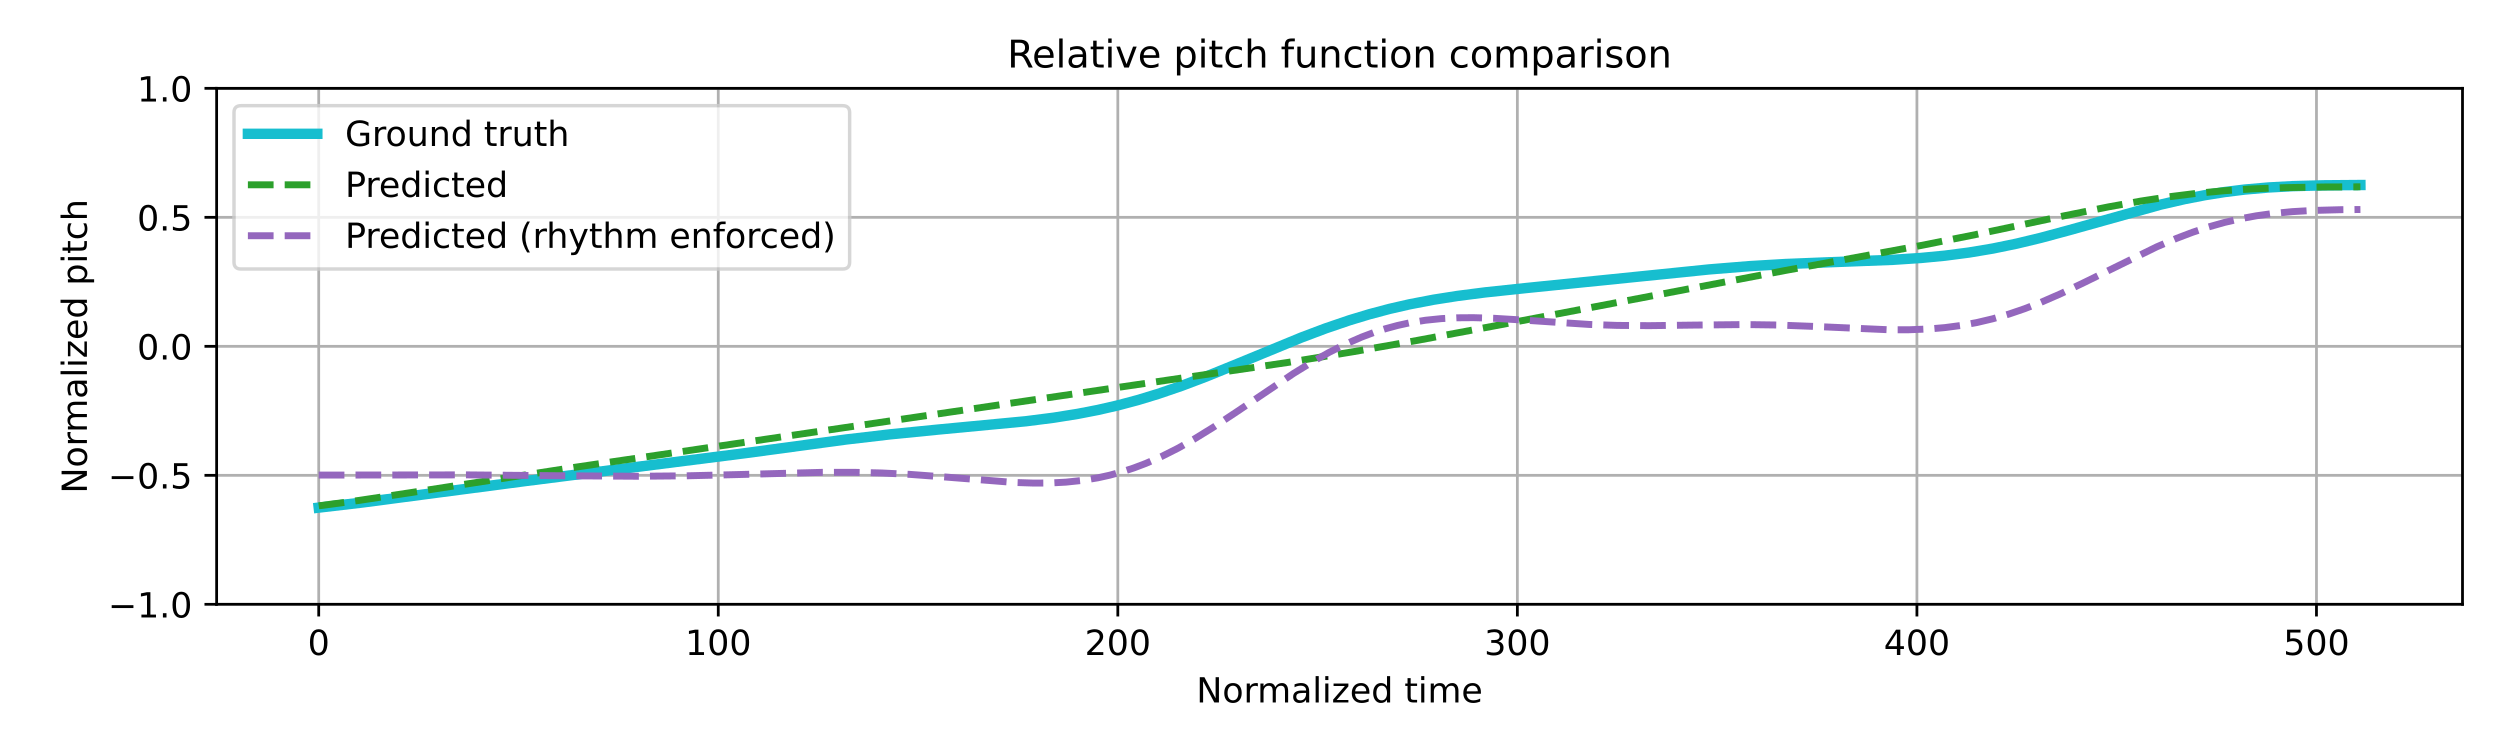
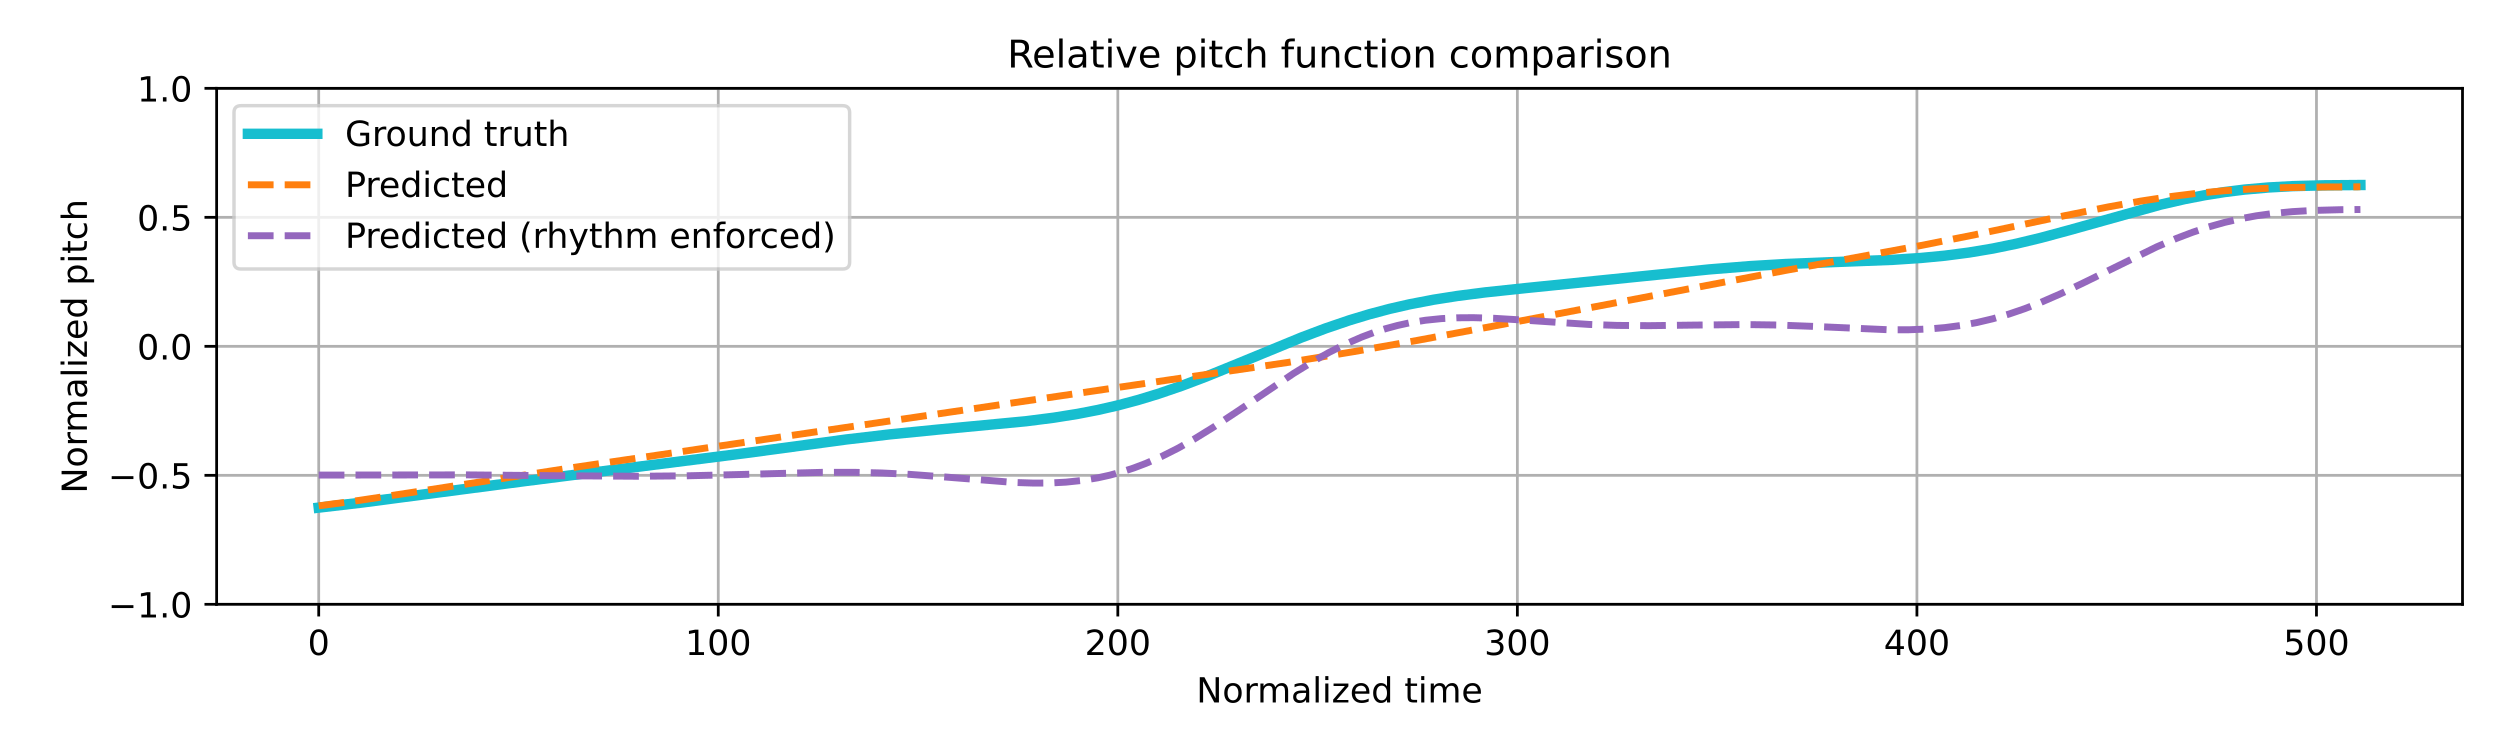
<svg xmlns="http://www.w3.org/2000/svg" xmlns:xlink="http://www.w3.org/1999/xlink" width="720pt" height="216pt" viewBox="0 0 720 216" version="1.1">
  <defs>
    <style type="text/css">*{stroke-linejoin: round; stroke-linecap: butt}</style>
  </defs>
  <g id="figure_1">
    <g id="patch_1">
      <path d="M 0 216  L 720 216  L 720 0  L 0 0  z " style="fill: #ffffff" />
    </g>
    <g id="axes_1">
      <g id="patch_2">
        <path d="M 62.39 174.04  L 709.2 174.04  L 709.2 25.44  L 62.39 25.44  z " style="fill: #ffffff" />
      </g>
      <g id="matplotlib.axis_1">
        <g id="xtick_1">
          <g id="line2d_1">
-             <path d="M 91.79 174.04  L 91.79 25.44  " clip-path="url(#pbd43a29dab)" style="fill: none; stroke: #b0b0b0; stroke-width: 0.8; stroke-linecap: square" />
+             <path d="M 91.79 174.04  L 91.79 25.44  " clip-path="url(#p0cbae5de7b)" style="fill: none; stroke: #b0b0b0; stroke-width: 0.8; stroke-linecap: square" />
          </g>
          <g id="line2d_2">
            <defs>
-               <path id="m9967ab2bcd" d="M 0 0  L 0 3.5  " style="stroke: #000000; stroke-width: 0.8" />
-             </defs>
-             <g>
-               <use xlink:href="#m9967ab2bcd" x="91.79" y="174.04" style="stroke: #000000; stroke-width: 0.8" />
+               <path id="ma54936960e" d="M 0 0  L 0 3.5  " style="stroke: #000000; stroke-width: 0.8" />
+             </defs>
+             <g>
+               <use xlink:href="#ma54936960e" x="91.79" y="174.04" style="stroke: #000000; stroke-width: 0.8" />
            </g>
          </g>
          <g id="text_1">
            <g transform="translate(88.60921 188.6384) scale(0.1 -0.1)">
              <defs>
                <path id="DejaVuSans-30" d="M 2034 4250  Q 1547 4250 1301 3770  Q 1056 3291 1056 2328  Q 1056 1369 1301 889  Q 1547 409 2034 409  Q 2525 409 2770 889  Q 3016 1369 3016 2328  Q 3016 3291 2770 3770  Q 2525 4250 2034 4250  z M 2034 4750  Q 2819 4750 3233 4129  Q 3647 3509 3647 2328  Q 3647 1150 3233 529  Q 2819 -91 2034 -91  Q 1250 -91 836 529  Q 422 1150 422 2328  Q 422 3509 836 4129  Q 1250 4750 2034 4750  z " transform="scale(0.015625)" />
              </defs>
              <use xlink:href="#DejaVuSans-30" />
            </g>
          </g>
        </g>
        <g id="xtick_2">
          <g id="line2d_3">
-             <path d="M 206.861 174.04  L 206.861 25.44  " clip-path="url(#pbd43a29dab)" style="fill: none; stroke: #b0b0b0; stroke-width: 0.8; stroke-linecap: square" />
+             <path d="M 206.861 174.04  L 206.861 25.44  " clip-path="url(#p0cbae5de7b)" style="fill: none; stroke: #b0b0b0; stroke-width: 0.8; stroke-linecap: square" />
          </g>
          <g id="line2d_4">
            <g>
-               <use xlink:href="#m9967ab2bcd" x="206.861" y="174.04" style="stroke: #000000; stroke-width: 0.8" />
+               <use xlink:href="#ma54936960e" x="206.861" y="174.04" style="stroke: #000000; stroke-width: 0.8" />
            </g>
          </g>
          <g id="text_2">
            <g transform="translate(197.317 188.6384) scale(0.1 -0.1)">
              <defs>
                <path id="DejaVuSans-31" d="M 794 531  L 1825 531  L 1825 4091  L 703 3866  L 703 4441  L 1819 4666  L 2450 4666  L 2450 531  L 3481 531  L 3481 0  L 794 0  L 794 531  z " transform="scale(0.015625)" />
              </defs>
              <use xlink:href="#DejaVuSans-31" />
              <use xlink:href="#DejaVuSans-30" transform="translate(63.62305 0)" />
              <use xlink:href="#DejaVuSans-30" transform="translate(127.2461 0)" />
            </g>
          </g>
        </g>
        <g id="xtick_3">
          <g id="line2d_5">
-             <path d="M 321.931 174.04  L 321.931 25.44  " clip-path="url(#pbd43a29dab)" style="fill: none; stroke: #b0b0b0; stroke-width: 0.8; stroke-linecap: square" />
+             <path d="M 321.931 174.04  L 321.931 25.44  " clip-path="url(#p0cbae5de7b)" style="fill: none; stroke: #b0b0b0; stroke-width: 0.8; stroke-linecap: square" />
          </g>
          <g id="line2d_6">
            <g>
-               <use xlink:href="#m9967ab2bcd" x="321.931" y="174.04" style="stroke: #000000; stroke-width: 0.8" />
+               <use xlink:href="#ma54936960e" x="321.931" y="174.04" style="stroke: #000000; stroke-width: 0.8" />
            </g>
          </g>
          <g id="text_3">
            <g transform="translate(312.3872 188.6384) scale(0.1 -0.1)">
              <defs>
                <path id="DejaVuSans-32" d="M 1228 531  L 3431 531  L 3431 0  L 469 0  L 469 531  Q 828 903 1448 1529  Q 2069 2156 2228 2338  Q 2531 2678 2651 2914  Q 2772 3150 2772 3378  Q 2772 3750 2511 3984  Q 2250 4219 1831 4219  Q 1534 4219 1204 4116  Q 875 4013 500 3803  L 500 4441  Q 881 4594 1212 4672  Q 1544 4750 1819 4750  Q 2544 4750 2975 4387  Q 3406 4025 3406 3419  Q 3406 3131 3298 2873  Q 3191 2616 2906 2266  Q 2828 2175 2409 1742  Q 1991 1309 1228 531  z " transform="scale(0.015625)" />
              </defs>
              <use xlink:href="#DejaVuSans-32" />
              <use xlink:href="#DejaVuSans-30" transform="translate(63.62305 0)" />
              <use xlink:href="#DejaVuSans-30" transform="translate(127.2461 0)" />
            </g>
          </g>
        </g>
        <g id="xtick_4">
          <g id="line2d_7">
-             <path d="M 437.001 174.04  L 437.001 25.44  " clip-path="url(#pbd43a29dab)" style="fill: none; stroke: #b0b0b0; stroke-width: 0.8; stroke-linecap: square" />
+             <path d="M 437.001 174.04  L 437.001 25.44  " clip-path="url(#p0cbae5de7b)" style="fill: none; stroke: #b0b0b0; stroke-width: 0.8; stroke-linecap: square" />
          </g>
          <g id="line2d_8">
            <g>
-               <use xlink:href="#m9967ab2bcd" x="437.001" y="174.04" style="stroke: #000000; stroke-width: 0.8" />
+               <use xlink:href="#ma54936960e" x="437.001" y="174.04" style="stroke: #000000; stroke-width: 0.8" />
            </g>
          </g>
          <g id="text_4">
            <g transform="translate(427.4575 188.6384) scale(0.1 -0.1)">
              <defs>
                <path id="DejaVuSans-33" d="M 2597 2516  Q 3050 2419 3304 2112  Q 3559 1806 3559 1356  Q 3559 666 3084 287  Q 2609 -91 1734 -91  Q 1441 -91 1130 -33  Q 819 25 488 141  L 488 750  Q 750 597 1062 519  Q 1375 441 1716 441  Q 2309 441 2620 675  Q 2931 909 2931 1356  Q 2931 1769 2642 2001  Q 2353 2234 1838 2234  L 1294 2234  L 1294 2753  L 1863 2753  Q 2328 2753 2575 2939  Q 2822 3125 2822 3475  Q 2822 3834 2567 4026  Q 2313 4219 1838 4219  Q 1578 4219 1281 4162  Q 984 4106 628 3988  L 628 4550  Q 988 4650 1302 4700  Q 1616 4750 1894 4750  Q 2613 4750 3031 4423  Q 3450 4097 3450 3541  Q 3450 3153 3228 2886  Q 3006 2619 2597 2516  z " transform="scale(0.015625)" />
              </defs>
              <use xlink:href="#DejaVuSans-33" />
              <use xlink:href="#DejaVuSans-30" transform="translate(63.62305 0)" />
              <use xlink:href="#DejaVuSans-30" transform="translate(127.2461 0)" />
            </g>
          </g>
        </g>
        <g id="xtick_5">
          <g id="line2d_9">
-             <path d="M 552.072 174.04  L 552.072 25.44  " clip-path="url(#pbd43a29dab)" style="fill: none; stroke: #b0b0b0; stroke-width: 0.8; stroke-linecap: square" />
+             <path d="M 552.072 174.04  L 552.072 25.44  " clip-path="url(#p0cbae5de7b)" style="fill: none; stroke: #b0b0b0; stroke-width: 0.8; stroke-linecap: square" />
          </g>
          <g id="line2d_10">
            <g>
-               <use xlink:href="#m9967ab2bcd" x="552.072" y="174.04" style="stroke: #000000; stroke-width: 0.8" />
+               <use xlink:href="#ma54936960e" x="552.072" y="174.04" style="stroke: #000000; stroke-width: 0.8" />
            </g>
          </g>
          <g id="text_5">
            <g transform="translate(542.5278 188.6384) scale(0.1 -0.1)">
              <defs>
                <path id="DejaVuSans-34" d="M 2419 4116  L 825 1625  L 2419 1625  L 2419 4116  z M 2253 4666  L 3047 4666  L 3047 1625  L 3713 1625  L 3713 1100  L 3047 1100  L 3047 0  L 2419 0  L 2419 1100  L 313 1100  L 313 1709  L 2253 4666  z " transform="scale(0.015625)" />
              </defs>
              <use xlink:href="#DejaVuSans-34" />
              <use xlink:href="#DejaVuSans-30" transform="translate(63.62305 0)" />
              <use xlink:href="#DejaVuSans-30" transform="translate(127.2461 0)" />
            </g>
          </g>
        </g>
        <g id="xtick_6">
          <g id="line2d_11">
-             <path d="M 667.142 174.04  L 667.142 25.44  " clip-path="url(#pbd43a29dab)" style="fill: none; stroke: #b0b0b0; stroke-width: 0.8; stroke-linecap: square" />
+             <path d="M 667.142 174.04  L 667.142 25.44  " clip-path="url(#p0cbae5de7b)" style="fill: none; stroke: #b0b0b0; stroke-width: 0.8; stroke-linecap: square" />
          </g>
          <g id="line2d_12">
            <g>
-               <use xlink:href="#m9967ab2bcd" x="667.142" y="174.04" style="stroke: #000000; stroke-width: 0.8" />
+               <use xlink:href="#ma54936960e" x="667.142" y="174.04" style="stroke: #000000; stroke-width: 0.8" />
            </g>
          </g>
          <g id="text_6">
            <g transform="translate(657.5981 188.6384) scale(0.1 -0.1)">
              <defs>
                <path id="DejaVuSans-35" d="M 691 4666  L 3169 4666  L 3169 4134  L 1269 4134  L 1269 2991  Q 1406 3038 1543 3061  Q 1681 3084 1819 3084  Q 2600 3084 3056 2656  Q 3513 2228 3513 1497  Q 3513 744 3044 326  Q 2575 -91 1722 -91  Q 1428 -91 1123 -41  Q 819 9 494 109  L 494 744  Q 775 591 1075 516  Q 1375 441 1709 441  Q 2250 441 2565 725  Q 2881 1009 2881 1497  Q 2881 1984 2565 2268  Q 2250 2553 1709 2553  Q 1456 2553 1204 2497  Q 953 2441 691 2322  L 691 4666  z " transform="scale(0.015625)" />
              </defs>
              <use xlink:href="#DejaVuSans-35" />
              <use xlink:href="#DejaVuSans-30" transform="translate(63.62305 0)" />
              <use xlink:href="#DejaVuSans-30" transform="translate(127.2461 0)" />
            </g>
          </g>
        </g>
        <g id="text_7">
          <g transform="translate(344.5544 202.3166) scale(0.1 -0.1)">
            <defs>
              <path id="DejaVuSans-4e" d="M 628 4666  L 1478 4666  L 3547 763  L 3547 4666  L 4159 4666  L 4159 0  L 3309 0  L 1241 3903  L 1241 0  L 628 0  L 628 4666  z " transform="scale(0.015625)" />
              <path id="DejaVuSans-6f" d="M 1959 3097  Q 1497 3097 1228 2736  Q 959 2375 959 1747  Q 959 1119 1226 758  Q 1494 397 1959 397  Q 2419 397 2687 759  Q 2956 1122 2956 1747  Q 2956 2369 2687 2733  Q 2419 3097 1959 3097  z M 1959 3584  Q 2709 3584 3137 3096  Q 3566 2609 3566 1747  Q 3566 888 3137 398  Q 2709 -91 1959 -91  Q 1206 -91 779 398  Q 353 888 353 1747  Q 353 2609 779 3096  Q 1206 3584 1959 3584  z " transform="scale(0.015625)" />
              <path id="DejaVuSans-72" d="M 2631 2963  Q 2534 3019 2420 3045  Q 2306 3072 2169 3072  Q 1681 3072 1420 2755  Q 1159 2438 1159 1844  L 1159 0  L 581 0  L 581 3500  L 1159 3500  L 1159 2956  Q 1341 3275 1631 3429  Q 1922 3584 2338 3584  Q 2397 3584 2469 3576  Q 2541 3569 2628 3553  L 2631 2963  z " transform="scale(0.015625)" />
              <path id="DejaVuSans-6d" d="M 3328 2828  Q 3544 3216 3844 3400  Q 4144 3584 4550 3584  Q 5097 3584 5394 3201  Q 5691 2819 5691 2113  L 5691 0  L 5113 0  L 5113 2094  Q 5113 2597 4934 2840  Q 4756 3084 4391 3084  Q 3944 3084 3684 2787  Q 3425 2491 3425 1978  L 3425 0  L 2847 0  L 2847 2094  Q 2847 2600 2669 2842  Q 2491 3084 2119 3084  Q 1678 3084 1418 2786  Q 1159 2488 1159 1978  L 1159 0  L 581 0  L 581 3500  L 1159 3500  L 1159 2956  Q 1356 3278 1631 3431  Q 1906 3584 2284 3584  Q 2666 3584 2933 3390  Q 3200 3197 3328 2828  z " transform="scale(0.015625)" />
              <path id="DejaVuSans-61" d="M 2194 1759  Q 1497 1759 1228 1600  Q 959 1441 959 1056  Q 959 750 1161 570  Q 1363 391 1709 391  Q 2188 391 2477 730  Q 2766 1069 2766 1631  L 2766 1759  L 2194 1759  z M 3341 1997  L 3341 0  L 2766 0  L 2766 531  Q 2569 213 2275 61  Q 1981 -91 1556 -91  Q 1019 -91 701 211  Q 384 513 384 1019  Q 384 1609 779 1909  Q 1175 2209 1959 2209  L 2766 2209  L 2766 2266  Q 2766 2663 2505 2880  Q 2244 3097 1772 3097  Q 1472 3097 1187 3025  Q 903 2953 641 2809  L 641 3341  Q 956 3463 1253 3523  Q 1550 3584 1831 3584  Q 2591 3584 2966 3190  Q 3341 2797 3341 1997  z " transform="scale(0.015625)" />
              <path id="DejaVuSans-6c" d="M 603 4863  L 1178 4863  L 1178 0  L 603 0  L 603 4863  z " transform="scale(0.015625)" />
              <path id="DejaVuSans-69" d="M 603 3500  L 1178 3500  L 1178 0  L 603 0  L 603 3500  z M 603 4863  L 1178 4863  L 1178 4134  L 603 4134  L 603 4863  z " transform="scale(0.015625)" />
              <path id="DejaVuSans-7a" d="M 353 3500  L 3084 3500  L 3084 2975  L 922 459  L 3084 459  L 3084 0  L 275 0  L 275 525  L 2438 3041  L 353 3041  L 353 3500  z " transform="scale(0.015625)" />
              <path id="DejaVuSans-65" d="M 3597 1894  L 3597 1613  L 953 1613  Q 991 1019 1311 708  Q 1631 397 2203 397  Q 2534 397 2845 478  Q 3156 559 3463 722  L 3463 178  Q 3153 47 2828 -22  Q 2503 -91 2169 -91  Q 1331 -91 842 396  Q 353 884 353 1716  Q 353 2575 817 3079  Q 1281 3584 2069 3584  Q 2775 3584 3186 3129  Q 3597 2675 3597 1894  z M 3022 2063  Q 3016 2534 2758 2815  Q 2500 3097 2075 3097  Q 1594 3097 1305 2825  Q 1016 2553 972 2059  L 3022 2063  z " transform="scale(0.015625)" />
              <path id="DejaVuSans-64" d="M 2906 2969  L 2906 4863  L 3481 4863  L 3481 0  L 2906 0  L 2906 525  Q 2725 213 2448 61  Q 2172 -91 1784 -91  Q 1150 -91 751 415  Q 353 922 353 1747  Q 353 2572 751 3078  Q 1150 3584 1784 3584  Q 2172 3584 2448 3432  Q 2725 3281 2906 2969  z M 947 1747  Q 947 1113 1208 752  Q 1469 391 1925 391  Q 2381 391 2643 752  Q 2906 1113 2906 1747  Q 2906 2381 2643 2742  Q 2381 3103 1925 3103  Q 1469 3103 1208 2742  Q 947 2381 947 1747  z " transform="scale(0.015625)" />
              <path id="DejaVuSans-20" transform="scale(0.015625)" />
              <path id="DejaVuSans-74" d="M 1172 4494  L 1172 3500  L 2356 3500  L 2356 3053  L 1172 3053  L 1172 1153  Q 1172 725 1289 603  Q 1406 481 1766 481  L 2356 481  L 2356 0  L 1766 0  Q 1100 0 847 248  Q 594 497 594 1153  L 594 3053  L 172 3053  L 172 3500  L 594 3500  L 594 4494  L 1172 4494  z " transform="scale(0.015625)" />
            </defs>
            <use xlink:href="#DejaVuSans-4e" />
            <use xlink:href="#DejaVuSans-6f" transform="translate(74.80469 0)" />
            <use xlink:href="#DejaVuSans-72" transform="translate(135.9863 0)" />
            <use xlink:href="#DejaVuSans-6d" transform="translate(175.3496 0)" />
            <use xlink:href="#DejaVuSans-61" transform="translate(272.7617 0)" />
            <use xlink:href="#DejaVuSans-6c" transform="translate(334.041 0)" />
            <use xlink:href="#DejaVuSans-69" transform="translate(361.8242 0)" />
            <use xlink:href="#DejaVuSans-7a" transform="translate(389.6074 0)" />
            <use xlink:href="#DejaVuSans-65" transform="translate(442.0977 0)" />
            <use xlink:href="#DejaVuSans-64" transform="translate(503.6211 0)" />
            <use xlink:href="#DejaVuSans-20" transform="translate(567.0977 0)" />
            <use xlink:href="#DejaVuSans-74" transform="translate(598.8848 0)" />
            <use xlink:href="#DejaVuSans-69" transform="translate(638.0938 0)" />
            <use xlink:href="#DejaVuSans-6d" transform="translate(665.877 0)" />
            <use xlink:href="#DejaVuSans-65" transform="translate(763.2891 0)" />
          </g>
        </g>
      </g>
      <g id="matplotlib.axis_2">
        <g id="ytick_1">
          <g id="line2d_13">
-             <path d="M 62.39 174.04  L 709.2 174.04  " clip-path="url(#pbd43a29dab)" style="fill: none; stroke: #b0b0b0; stroke-width: 0.8; stroke-linecap: square" />
+             <path d="M 62.39 174.04  L 709.2 174.04  " clip-path="url(#p0cbae5de7b)" style="fill: none; stroke: #b0b0b0; stroke-width: 0.8; stroke-linecap: square" />
          </g>
          <g id="line2d_14">
            <defs>
-               <path id="mcd39b3f16b" d="M 0 0  L -3.5 0  " style="stroke: #000000; stroke-width: 0.8" />
-             </defs>
-             <g>
-               <use xlink:href="#mcd39b3f16b" x="62.39" y="174.04" style="stroke: #000000; stroke-width: 0.8" />
+               <path id="mc3055b3b77" d="M 0 0  L -3.5 0  " style="stroke: #000000; stroke-width: 0.8" />
+             </defs>
+             <g>
+               <use xlink:href="#mc3055b3b77" x="62.39" y="174.04" style="stroke: #000000; stroke-width: 0.8" />
            </g>
          </g>
          <g id="text_8">
            <g transform="translate(31.10719 177.8392) scale(0.1 -0.1)">
              <defs>
                <path id="DejaVuSans-2212" d="M 678 2272  L 4684 2272  L 4684 1741  L 678 1741  L 678 2272  z " transform="scale(0.015625)" />
                <path id="DejaVuSans-2e" d="M 684 794  L 1344 794  L 1344 0  L 684 0  L 684 794  z " transform="scale(0.015625)" />
              </defs>
              <use xlink:href="#DejaVuSans-2212" />
              <use xlink:href="#DejaVuSans-31" transform="translate(83.78906 0)" />
              <use xlink:href="#DejaVuSans-2e" transform="translate(147.4121 0)" />
              <use xlink:href="#DejaVuSans-30" transform="translate(179.1992 0)" />
            </g>
          </g>
        </g>
        <g id="ytick_2">
          <g id="line2d_15">
-             <path d="M 62.39 136.89  L 709.2 136.89  " clip-path="url(#pbd43a29dab)" style="fill: none; stroke: #b0b0b0; stroke-width: 0.8; stroke-linecap: square" />
+             <path d="M 62.39 136.89  L 709.2 136.89  " clip-path="url(#p0cbae5de7b)" style="fill: none; stroke: #b0b0b0; stroke-width: 0.8; stroke-linecap: square" />
          </g>
          <g id="line2d_16">
            <g>
-               <use xlink:href="#mcd39b3f16b" x="62.39" y="136.89" style="stroke: #000000; stroke-width: 0.8" />
+               <use xlink:href="#mc3055b3b77" x="62.39" y="136.89" style="stroke: #000000; stroke-width: 0.8" />
            </g>
          </g>
          <g id="text_9">
            <g transform="translate(31.10719 140.6892) scale(0.1 -0.1)">
              <use xlink:href="#DejaVuSans-2212" />
              <use xlink:href="#DejaVuSans-30" transform="translate(83.78906 0)" />
              <use xlink:href="#DejaVuSans-2e" transform="translate(147.4121 0)" />
              <use xlink:href="#DejaVuSans-35" transform="translate(179.1992 0)" />
            </g>
          </g>
        </g>
        <g id="ytick_3">
          <g id="line2d_17">
-             <path d="M 62.39 99.74  L 709.2 99.74  " clip-path="url(#pbd43a29dab)" style="fill: none; stroke: #b0b0b0; stroke-width: 0.8; stroke-linecap: square" />
+             <path d="M 62.39 99.74  L 709.2 99.74  " clip-path="url(#p0cbae5de7b)" style="fill: none; stroke: #b0b0b0; stroke-width: 0.8; stroke-linecap: square" />
          </g>
          <g id="line2d_18">
            <g>
-               <use xlink:href="#mcd39b3f16b" x="62.39" y="99.74" style="stroke: #000000; stroke-width: 0.8" />
+               <use xlink:href="#mc3055b3b77" x="62.39" y="99.74" style="stroke: #000000; stroke-width: 0.8" />
            </g>
          </g>
          <g id="text_10">
            <g transform="translate(39.48687 103.5392) scale(0.1 -0.1)">
              <use xlink:href="#DejaVuSans-30" />
              <use xlink:href="#DejaVuSans-2e" transform="translate(63.62305 0)" />
              <use xlink:href="#DejaVuSans-30" transform="translate(95.41016 0)" />
            </g>
          </g>
        </g>
        <g id="ytick_4">
          <g id="line2d_19">
-             <path d="M 62.39 62.59  L 709.2 62.59  " clip-path="url(#pbd43a29dab)" style="fill: none; stroke: #b0b0b0; stroke-width: 0.8; stroke-linecap: square" />
+             <path d="M 62.39 62.59  L 709.2 62.59  " clip-path="url(#p0cbae5de7b)" style="fill: none; stroke: #b0b0b0; stroke-width: 0.8; stroke-linecap: square" />
          </g>
          <g id="line2d_20">
            <g>
-               <use xlink:href="#mcd39b3f16b" x="62.39" y="62.59" style="stroke: #000000; stroke-width: 0.8" />
+               <use xlink:href="#mc3055b3b77" x="62.39" y="62.59" style="stroke: #000000; stroke-width: 0.8" />
            </g>
          </g>
          <g id="text_11">
            <g transform="translate(39.48687 66.38922) scale(0.1 -0.1)">
              <use xlink:href="#DejaVuSans-30" />
              <use xlink:href="#DejaVuSans-2e" transform="translate(63.62305 0)" />
              <use xlink:href="#DejaVuSans-35" transform="translate(95.41016 0)" />
            </g>
          </g>
        </g>
        <g id="ytick_5">
          <g id="line2d_21">
-             <path d="M 62.39 25.44  L 709.2 25.44  " clip-path="url(#pbd43a29dab)" style="fill: none; stroke: #b0b0b0; stroke-width: 0.8; stroke-linecap: square" />
+             <path d="M 62.39 25.44  L 709.2 25.44  " clip-path="url(#p0cbae5de7b)" style="fill: none; stroke: #b0b0b0; stroke-width: 0.8; stroke-linecap: square" />
          </g>
          <g id="line2d_22">
            <g>
-               <use xlink:href="#mcd39b3f16b" x="62.39" y="25.44" style="stroke: #000000; stroke-width: 0.8" />
+               <use xlink:href="#mc3055b3b77" x="62.39" y="25.44" style="stroke: #000000; stroke-width: 0.8" />
            </g>
          </g>
          <g id="text_12">
            <g transform="translate(39.48687 29.23922) scale(0.1 -0.1)">
              <use xlink:href="#DejaVuSans-31" />
              <use xlink:href="#DejaVuSans-2e" transform="translate(63.62305 0)" />
              <use xlink:href="#DejaVuSans-30" transform="translate(95.41016 0)" />
            </g>
          </g>
        </g>
        <g id="text_13">
          <g transform="translate(25.0275 142.1259) rotate(-90) scale(0.1 -0.1)">
            <defs>
              <path id="DejaVuSans-70" d="M 1159 525  L 1159 -1331  L 581 -1331  L 581 3500  L 1159 3500  L 1159 2969  Q 1341 3281 1617 3432  Q 1894 3584 2278 3584  Q 2916 3584 3314 3078  Q 3713 2572 3713 1747  Q 3713 922 3314 415  Q 2916 -91 2278 -91  Q 1894 -91 1617 61  Q 1341 213 1159 525  z M 3116 1747  Q 3116 2381 2855 2742  Q 2594 3103 2138 3103  Q 1681 3103 1420 2742  Q 1159 2381 1159 1747  Q 1159 1113 1420 752  Q 1681 391 2138 391  Q 2594 391 2855 752  Q 3116 1113 3116 1747  z " transform="scale(0.015625)" />
              <path id="DejaVuSans-63" d="M 3122 3366  L 3122 2828  Q 2878 2963 2633 3030  Q 2388 3097 2138 3097  Q 1578 3097 1268 2742  Q 959 2388 959 1747  Q 959 1106 1268 751  Q 1578 397 2138 397  Q 2388 397 2633 464  Q 2878 531 3122 666  L 3122 134  Q 2881 22 2623 -34  Q 2366 -91 2075 -91  Q 1284 -91 818 406  Q 353 903 353 1747  Q 353 2603 823 3093  Q 1294 3584 2113 3584  Q 2378 3584 2631 3529  Q 2884 3475 3122 3366  z " transform="scale(0.015625)" />
              <path id="DejaVuSans-68" d="M 3513 2113  L 3513 0  L 2938 0  L 2938 2094  Q 2938 2591 2744 2837  Q 2550 3084 2163 3084  Q 1697 3084 1428 2787  Q 1159 2491 1159 1978  L 1159 0  L 581 0  L 581 4863  L 1159 4863  L 1159 2956  Q 1366 3272 1645 3428  Q 1925 3584 2291 3584  Q 2894 3584 3203 3211  Q 3513 2838 3513 2113  z " transform="scale(0.015625)" />
            </defs>
            <use xlink:href="#DejaVuSans-4e" />
            <use xlink:href="#DejaVuSans-6f" transform="translate(74.80469 0)" />
            <use xlink:href="#DejaVuSans-72" transform="translate(135.9863 0)" />
            <use xlink:href="#DejaVuSans-6d" transform="translate(175.3496 0)" />
            <use xlink:href="#DejaVuSans-61" transform="translate(272.7617 0)" />
            <use xlink:href="#DejaVuSans-6c" transform="translate(334.041 0)" />
            <use xlink:href="#DejaVuSans-69" transform="translate(361.8242 0)" />
            <use xlink:href="#DejaVuSans-7a" transform="translate(389.6074 0)" />
            <use xlink:href="#DejaVuSans-65" transform="translate(442.0977 0)" />
            <use xlink:href="#DejaVuSans-64" transform="translate(503.6211 0)" />
            <use xlink:href="#DejaVuSans-20" transform="translate(567.0977 0)" />
            <use xlink:href="#DejaVuSans-70" transform="translate(598.8848 0)" />
            <use xlink:href="#DejaVuSans-69" transform="translate(662.3613 0)" />
            <use xlink:href="#DejaVuSans-74" transform="translate(690.1445 0)" />
            <use xlink:href="#DejaVuSans-63" transform="translate(729.3535 0)" />
            <use xlink:href="#DejaVuSans-68" transform="translate(784.334 0)" />
          </g>
        </g>
      </g>
      <g id="line2d_23">
-         <path d="M 91.79 146.196  L 104.448 144.711  L 122.859 142.283  L 151.627 138.502  L 214.916 130.471  L 243.683 126.572  L 256.341 125.092  L 270.149 123.721  L 295.465 121.319  L 303.52 120.291  L 310.424 119.186  L 316.177 118.07  L 321.931 116.751  L 327.685 115.219  L 333.438 113.471  L 340.342 111.109  L 347.246 108.501  L 356.452 104.76  L 374.863 97.179  L 381.768 94.58  L 388.672 92.228  L 394.425 90.489  L 400.179 88.962  L 405.932 87.644  L 412.837 86.319  L 419.741 85.234  L 427.796 84.199  L 439.303 82.979  L 473.824 79.469  L 492.235 77.595  L 503.742 76.66  L 514.098 76.044  L 526.756 75.534  L 545.167 74.824  L 553.222 74.294  L 560.126 73.633  L 567.031 72.737  L 573.935 71.58  L 580.839 70.159  L 587.743 68.499  L 595.798 66.327  L 622.264 58.926  L 629.169 57.342  L 634.922 56.226  L 640.676 55.311  L 646.429 54.599  L 653.333 53.993  L 660.238 53.614  L 669.443 53.367  L 679.8 53.284  L 679.8 53.284  " clip-path="url(#pbd43a29dab)" style="fill: none; stroke: #17becf; stroke-width: 3; stroke-linecap: square" />
+         <path d="M 91.79 146.196  L 104.448 144.711  L 122.859 142.283  L 151.627 138.502  L 214.916 130.471  L 243.683 126.572  L 256.341 125.092  L 270.149 123.721  L 295.465 121.319  L 303.52 120.291  L 310.424 119.186  L 316.177 118.07  L 321.931 116.751  L 327.685 115.219  L 333.438 113.471  L 340.342 111.109  L 347.246 108.501  L 356.452 104.76  L 374.863 97.179  L 381.768 94.58  L 388.672 92.228  L 394.425 90.489  L 400.179 88.962  L 405.932 87.644  L 412.837 86.319  L 419.741 85.234  L 427.796 84.199  L 439.303 82.979  L 473.824 79.469  L 492.235 77.595  L 503.742 76.66  L 514.098 76.044  L 526.756 75.534  L 545.167 74.824  L 553.222 74.294  L 560.126 73.633  L 567.031 72.737  L 573.935 71.58  L 580.839 70.159  L 587.743 68.499  L 595.798 66.327  L 622.264 58.926  L 629.169 57.342  L 634.922 56.226  L 640.676 55.311  L 646.429 54.599  L 653.333 53.993  L 660.238 53.614  L 669.443 53.367  L 679.8 53.284  L 679.8 53.284  " clip-path="url(#p0cbae5de7b)" style="fill: none; stroke: #17becf; stroke-width: 3; stroke-linecap: square" />
      </g>
      <g id="line2d_24">
-         <path d="M 91.79 145.677  L 103.297 144.136  L 118.257 141.881  L 165.435 134.596  L 371.411 104.307  L 389.822 101.28  L 408.234 98.024  L 430.097 93.92  L 514.098 77.909  L 553.222 70.707  L 569.332 67.481  L 594.648 62.116  L 607.305 59.565  L 616.511 57.916  L 624.566 56.683  L 632.621 55.681  L 640.676 54.922  L 648.731 54.397  L 657.936 54.04  L 669.443 53.848  L 679.8 53.803  L 679.8 53.803  " clip-path="url(#pbd43a29dab)" style="fill: none; stroke-dasharray: 7.4,3.2; stroke-dashoffset: 0; stroke: #2ca02c; stroke-width: 2" />
+         <path d="M 91.79 145.677  L 103.297 144.136  L 118.257 141.881  L 165.435 134.596  L 371.411 104.307  L 389.822 101.28  L 408.234 98.024  L 430.097 93.92  L 514.098 77.909  L 553.222 70.707  L 569.332 67.481  L 594.648 62.116  L 607.305 59.565  L 616.511 57.916  L 624.566 56.683  L 632.621 55.681  L 640.676 54.922  L 648.731 54.397  L 657.936 54.04  L 669.443 53.848  L 679.8 53.803  L 679.8 53.803  " clip-path="url(#p0cbae5de7b)" style="fill: none; stroke-dasharray: 7.4,3.2; stroke-dashoffset: 0; stroke: #ff7f0e; stroke-width: 2" />
      </g>
      <g id="line2d_25">
-         <path d="M 91.79 136.825  L 134.366 136.764  L 160.833 137.011  L 183.847 137.163  L 197.655 137.036  L 212.614 136.672  L 236.779 136.036  L 245.985 136.028  L 254.04 136.222  L 262.094 136.624  L 271.3 137.305  L 292.013 138.943  L 297.766 139.13  L 302.369 139.098  L 306.972 138.858  L 311.575 138.374  L 316.177 137.614  L 319.63 136.846  L 323.082 135.901  L 326.534 134.774  L 329.986 133.466  L 334.589 131.444  L 339.192 129.123  L 343.794 126.534  L 349.548 122.985  L 356.452 118.408  L 372.562 107.539  L 378.315 103.996  L 382.918 101.413  L 387.521 99.1  L 392.124 97.088  L 395.576 95.788  L 399.028 94.671  L 402.48 93.737  L 405.932 92.979  L 410.535 92.231  L 415.138 91.757  L 419.741 91.523  L 424.344 91.487  L 430.097 91.658  L 438.152 92.147  L 457.714 93.443  L 465.769 93.717  L 474.974 93.791  L 487.632 93.627  L 502.591 93.473  L 511.797 93.601  L 522.153 93.995  L 544.017 94.971  L 549.77 94.973  L 555.524 94.742  L 560.126 94.348  L 564.729 93.738  L 569.332 92.894  L 573.935 91.805  L 578.538 90.467  L 583.141 88.891  L 587.743 87.094  L 593.497 84.583  L 600.401 81.281  L 621.114 71.105  L 626.867 68.643  L 631.47 66.89  L 636.073 65.357  L 640.676 64.055  L 645.278 62.986  L 649.881 62.141  L 654.484 61.501  L 660.238 60.948  L 665.991 60.615  L 674.046 60.395  L 679.8 60.341  L 679.8 60.341  " clip-path="url(#pbd43a29dab)" style="fill: none; stroke-dasharray: 7.4,3.2; stroke-dashoffset: 0; stroke: #9467bd; stroke-width: 2" />
+         <path d="M 91.79 136.825  L 134.366 136.764  L 160.833 137.011  L 183.847 137.163  L 197.655 137.036  L 212.614 136.672  L 236.779 136.036  L 245.985 136.028  L 254.04 136.222  L 262.094 136.624  L 271.3 137.305  L 292.013 138.943  L 297.766 139.13  L 302.369 139.098  L 306.972 138.858  L 311.575 138.374  L 316.177 137.614  L 319.63 136.846  L 323.082 135.901  L 326.534 134.774  L 329.986 133.466  L 334.589 131.444  L 339.192 129.123  L 343.794 126.534  L 349.548 122.985  L 356.452 118.408  L 372.562 107.539  L 378.315 103.996  L 382.918 101.413  L 387.521 99.1  L 392.124 97.088  L 395.576 95.788  L 399.028 94.671  L 402.48 93.737  L 405.932 92.979  L 410.535 92.231  L 415.138 91.757  L 419.741 91.523  L 424.344 91.487  L 430.097 91.658  L 438.152 92.147  L 457.714 93.443  L 465.769 93.717  L 474.974 93.791  L 487.632 93.627  L 502.591 93.473  L 511.797 93.601  L 522.153 93.995  L 544.017 94.971  L 549.77 94.973  L 555.524 94.742  L 560.126 94.348  L 564.729 93.738  L 569.332 92.894  L 573.935 91.805  L 578.538 90.467  L 583.141 88.891  L 587.743 87.094  L 593.497 84.583  L 600.401 81.281  L 621.114 71.105  L 626.867 68.643  L 631.47 66.89  L 636.073 65.357  L 640.676 64.055  L 645.278 62.986  L 649.881 62.141  L 654.484 61.501  L 660.238 60.948  L 665.991 60.615  L 674.046 60.395  L 679.8 60.341  L 679.8 60.341  " clip-path="url(#p0cbae5de7b)" style="fill: none; stroke-dasharray: 7.4,3.2; stroke-dashoffset: 0; stroke: #9467bd; stroke-width: 2" />
      </g>
      <g id="patch_3">
        <path d="M 62.39 174.04  L 62.39 25.44  " style="fill: none; stroke: #000000; stroke-width: 0.8; stroke-linejoin: miter; stroke-linecap: square" />
      </g>
      <g id="patch_4">
        <path d="M 709.2 174.04  L 709.2 25.44  " style="fill: none; stroke: #000000; stroke-width: 0.8; stroke-linejoin: miter; stroke-linecap: square" />
      </g>
      <g id="patch_5">
        <path d="M 62.39 174.04  L 709.2 174.04  " style="fill: none; stroke: #000000; stroke-width: 0.8; stroke-linejoin: miter; stroke-linecap: square" />
      </g>
      <g id="patch_6">
        <path d="M 62.39 25.44  L 709.2 25.44  " style="fill: none; stroke: #000000; stroke-width: 0.8; stroke-linejoin: miter; stroke-linecap: square" />
      </g>
      <g id="text_14">
        <g transform="translate(290.1045 19.44) scale(0.11 -0.11)">
          <defs>
            <path id="DejaVuSans-52" d="M 2841 2188  Q 3044 2119 3236 1894  Q 3428 1669 3622 1275  L 4263 0  L 3584 0  L 2988 1197  Q 2756 1666 2539 1819  Q 2322 1972 1947 1972  L 1259 1972  L 1259 0  L 628 0  L 628 4666  L 2053 4666  Q 2853 4666 3247 4331  Q 3641 3997 3641 3322  Q 3641 2881 3436 2590  Q 3231 2300 2841 2188  z M 1259 4147  L 1259 2491  L 2053 2491  Q 2509 2491 2742 2702  Q 2975 2913 2975 3322  Q 2975 3731 2742 3939  Q 2509 4147 2053 4147  L 1259 4147  z " transform="scale(0.015625)" />
            <path id="DejaVuSans-76" d="M 191 3500  L 800 3500  L 1894 563  L 2988 3500  L 3597 3500  L 2284 0  L 1503 0  L 191 3500  z " transform="scale(0.015625)" />
            <path id="DejaVuSans-66" d="M 2375 4863  L 2375 4384  L 1825 4384  Q 1516 4384 1395 4259  Q 1275 4134 1275 3809  L 1275 3500  L 2222 3500  L 2222 3053  L 1275 3053  L 1275 0  L 697 0  L 697 3053  L 147 3053  L 147 3500  L 697 3500  L 697 3744  Q 697 4328 969 4595  Q 1241 4863 1831 4863  L 2375 4863  z " transform="scale(0.015625)" />
            <path id="DejaVuSans-75" d="M 544 1381  L 544 3500  L 1119 3500  L 1119 1403  Q 1119 906 1312 657  Q 1506 409 1894 409  Q 2359 409 2629 706  Q 2900 1003 2900 1516  L 2900 3500  L 3475 3500  L 3475 0  L 2900 0  L 2900 538  Q 2691 219 2414 64  Q 2138 -91 1772 -91  Q 1169 -91 856 284  Q 544 659 544 1381  z M 1991 3584  L 1991 3584  z " transform="scale(0.015625)" />
            <path id="DejaVuSans-6e" d="M 3513 2113  L 3513 0  L 2938 0  L 2938 2094  Q 2938 2591 2744 2837  Q 2550 3084 2163 3084  Q 1697 3084 1428 2787  Q 1159 2491 1159 1978  L 1159 0  L 581 0  L 581 3500  L 1159 3500  L 1159 2956  Q 1366 3272 1645 3428  Q 1925 3584 2291 3584  Q 2894 3584 3203 3211  Q 3513 2838 3513 2113  z " transform="scale(0.015625)" />
            <path id="DejaVuSans-73" d="M 2834 3397  L 2834 2853  Q 2591 2978 2328 3040  Q 2066 3103 1784 3103  Q 1356 3103 1142 2972  Q 928 2841 928 2578  Q 928 2378 1081 2264  Q 1234 2150 1697 2047  L 1894 2003  Q 2506 1872 2764 1633  Q 3022 1394 3022 966  Q 3022 478 2636 193  Q 2250 -91 1575 -91  Q 1294 -91 989 -36  Q 684 19 347 128  L 347 722  Q 666 556 975 473  Q 1284 391 1588 391  Q 1994 391 2212 530  Q 2431 669 2431 922  Q 2431 1156 2273 1281  Q 2116 1406 1581 1522  L 1381 1569  Q 847 1681 609 1914  Q 372 2147 372 2553  Q 372 3047 722 3315  Q 1072 3584 1716 3584  Q 2034 3584 2315 3537  Q 2597 3491 2834 3397  z " transform="scale(0.015625)" />
          </defs>
          <use xlink:href="#DejaVuSans-52" />
          <use xlink:href="#DejaVuSans-65" transform="translate(64.98242 0)" />
          <use xlink:href="#DejaVuSans-6c" transform="translate(126.5059 0)" />
          <use xlink:href="#DejaVuSans-61" transform="translate(154.2891 0)" />
          <use xlink:href="#DejaVuSans-74" transform="translate(215.5684 0)" />
          <use xlink:href="#DejaVuSans-69" transform="translate(254.7773 0)" />
          <use xlink:href="#DejaVuSans-76" transform="translate(282.5605 0)" />
          <use xlink:href="#DejaVuSans-65" transform="translate(341.7402 0)" />
          <use xlink:href="#DejaVuSans-20" transform="translate(403.2637 0)" />
          <use xlink:href="#DejaVuSans-70" transform="translate(435.0508 0)" />
          <use xlink:href="#DejaVuSans-69" transform="translate(498.5273 0)" />
          <use xlink:href="#DejaVuSans-74" transform="translate(526.3105 0)" />
          <use xlink:href="#DejaVuSans-63" transform="translate(565.5195 0)" />
          <use xlink:href="#DejaVuSans-68" transform="translate(620.5 0)" />
          <use xlink:href="#DejaVuSans-20" transform="translate(683.8789 0)" />
          <use xlink:href="#DejaVuSans-66" transform="translate(715.666 0)" />
          <use xlink:href="#DejaVuSans-75" transform="translate(750.8711 0)" />
          <use xlink:href="#DejaVuSans-6e" transform="translate(814.25 0)" />
          <use xlink:href="#DejaVuSans-63" transform="translate(877.6289 0)" />
          <use xlink:href="#DejaVuSans-74" transform="translate(932.6094 0)" />
          <use xlink:href="#DejaVuSans-69" transform="translate(971.8184 0)" />
          <use xlink:href="#DejaVuSans-6f" transform="translate(999.6016 0)" />
          <use xlink:href="#DejaVuSans-6e" transform="translate(1060.783 0)" />
          <use xlink:href="#DejaVuSans-20" transform="translate(1124.162 0)" />
          <use xlink:href="#DejaVuSans-63" transform="translate(1155.949 0)" />
          <use xlink:href="#DejaVuSans-6f" transform="translate(1210.93 0)" />
          <use xlink:href="#DejaVuSans-6d" transform="translate(1272.111 0)" />
          <use xlink:href="#DejaVuSans-70" transform="translate(1369.523 0)" />
          <use xlink:href="#DejaVuSans-61" transform="translate(1433 0)" />
          <use xlink:href="#DejaVuSans-72" transform="translate(1494.279 0)" />
          <use xlink:href="#DejaVuSans-69" transform="translate(1535.393 0)" />
          <use xlink:href="#DejaVuSans-73" transform="translate(1563.176 0)" />
          <use xlink:href="#DejaVuSans-6f" transform="translate(1615.275 0)" />
          <use xlink:href="#DejaVuSans-6e" transform="translate(1676.457 0)" />
        </g>
      </g>
      <g id="legend_1">
        <g id="patch_7">
          <path d="M 69.39 77.474  L 242.696 77.474  Q 244.696 77.474 244.696 75.474  L 244.696 32.44  Q 244.696 30.44 242.696 30.44  L 69.39 30.44  Q 67.39 30.44 67.39 32.44  L 67.39 75.474  Q 67.39 77.474 69.39 77.474  z " style="fill: #ffffff; opacity: 0.8; stroke: #cccccc; stroke-linejoin: miter" />
        </g>
        <g id="line2d_26">
          <path d="M 71.39 38.538  L 81.39 38.538  L 91.39 38.538  " style="fill: none; stroke: #17becf; stroke-width: 3; stroke-linecap: square" />
        </g>
        <g id="text_15">
          <g transform="translate(99.39 42.03844) scale(0.1 -0.1)">
            <defs>
              <path id="DejaVuSans-47" d="M 3809 666  L 3809 1919  L 2778 1919  L 2778 2438  L 4434 2438  L 4434 434  Q 4069 175 3628 42  Q 3188 -91 2688 -91  Q 1594 -91 976 548  Q 359 1188 359 2328  Q 359 3472 976 4111  Q 1594 4750 2688 4750  Q 3144 4750 3555 4637  Q 3966 4525 4313 4306  L 4313 3634  Q 3963 3931 3569 4081  Q 3175 4231 2741 4231  Q 1884 4231 1454 3753  Q 1025 3275 1025 2328  Q 1025 1384 1454 906  Q 1884 428 2741 428  Q 3075 428 3337 486  Q 3600 544 3809 666  z " transform="scale(0.015625)" />
            </defs>
            <use xlink:href="#DejaVuSans-47" />
            <use xlink:href="#DejaVuSans-72" transform="translate(77.49023 0)" />
            <use xlink:href="#DejaVuSans-6f" transform="translate(116.3535 0)" />
            <use xlink:href="#DejaVuSans-75" transform="translate(177.5352 0)" />
            <use xlink:href="#DejaVuSans-6e" transform="translate(240.9141 0)" />
            <use xlink:href="#DejaVuSans-64" transform="translate(304.293 0)" />
            <use xlink:href="#DejaVuSans-20" transform="translate(367.7695 0)" />
            <use xlink:href="#DejaVuSans-74" transform="translate(399.5566 0)" />
            <use xlink:href="#DejaVuSans-72" transform="translate(438.7656 0)" />
            <use xlink:href="#DejaVuSans-75" transform="translate(479.8789 0)" />
            <use xlink:href="#DejaVuSans-74" transform="translate(543.2578 0)" />
            <use xlink:href="#DejaVuSans-68" transform="translate(582.4668 0)" />
          </g>
        </g>
        <g id="line2d_27">
-           <path d="M 71.39 53.217  L 81.39 53.217  L 91.39 53.217  " style="fill: none; stroke-dasharray: 7.4,3.2; stroke-dashoffset: 0; stroke: #2ca02c; stroke-width: 2" />
+           <path d="M 71.39 53.217  L 81.39 53.217  L 91.39 53.217  " style="fill: none; stroke-dasharray: 7.4,3.2; stroke-dashoffset: 0; stroke: #ff7f0e; stroke-width: 2" />
        </g>
        <g id="text_16">
          <g transform="translate(99.39 56.71656) scale(0.1 -0.1)">
            <defs>
              <path id="DejaVuSans-50" d="M 1259 4147  L 1259 2394  L 2053 2394  Q 2494 2394 2734 2622  Q 2975 2850 2975 3272  Q 2975 3691 2734 3919  Q 2494 4147 2053 4147  L 1259 4147  z M 628 4666  L 2053 4666  Q 2838 4666 3239 4311  Q 3641 3956 3641 3272  Q 3641 2581 3239 2228  Q 2838 1875 2053 1875  L 1259 1875  L 1259 0  L 628 0  L 628 4666  z " transform="scale(0.015625)" />
            </defs>
            <use xlink:href="#DejaVuSans-50" />
            <use xlink:href="#DejaVuSans-72" transform="translate(58.55273 0)" />
            <use xlink:href="#DejaVuSans-65" transform="translate(97.41602 0)" />
            <use xlink:href="#DejaVuSans-64" transform="translate(158.9395 0)" />
            <use xlink:href="#DejaVuSans-69" transform="translate(222.416 0)" />
            <use xlink:href="#DejaVuSans-63" transform="translate(250.1992 0)" />
            <use xlink:href="#DejaVuSans-74" transform="translate(305.1797 0)" />
            <use xlink:href="#DejaVuSans-65" transform="translate(344.3887 0)" />
            <use xlink:href="#DejaVuSans-64" transform="translate(405.9121 0)" />
          </g>
        </g>
        <g id="line2d_28">
          <path d="M 71.39 67.895  L 81.39 67.895  L 91.39 67.895  " style="fill: none; stroke-dasharray: 7.4,3.2; stroke-dashoffset: 0; stroke: #9467bd; stroke-width: 2" />
        </g>
        <g id="text_17">
          <g transform="translate(99.39 71.39469) scale(0.1 -0.1)">
            <defs>
              <path id="DejaVuSans-28" d="M 1984 4856  Q 1566 4138 1362 3434  Q 1159 2731 1159 2009  Q 1159 1288 1364 580  Q 1569 -128 1984 -844  L 1484 -844  Q 1016 -109 783 600  Q 550 1309 550 2009  Q 550 2706 781 3412  Q 1013 4119 1484 4856  L 1984 4856  z " transform="scale(0.015625)" />
              <path id="DejaVuSans-79" d="M 2059 -325  Q 1816 -950 1584 -1140  Q 1353 -1331 966 -1331  L 506 -1331  L 506 -850  L 844 -850  Q 1081 -850 1212 -737  Q 1344 -625 1503 -206  L 1606 56  L 191 3500  L 800 3500  L 1894 763  L 2988 3500  L 3597 3500  L 2059 -325  z " transform="scale(0.015625)" />
              <path id="DejaVuSans-29" d="M 513 4856  L 1013 4856  Q 1481 4119 1714 3412  Q 1947 2706 1947 2009  Q 1947 1309 1714 600  Q 1481 -109 1013 -844  L 513 -844  Q 928 -128 1133 580  Q 1338 1288 1338 2009  Q 1338 2731 1133 3434  Q 928 4138 513 4856  z " transform="scale(0.015625)" />
            </defs>
            <use xlink:href="#DejaVuSans-50" />
            <use xlink:href="#DejaVuSans-72" transform="translate(58.55273 0)" />
            <use xlink:href="#DejaVuSans-65" transform="translate(97.41602 0)" />
            <use xlink:href="#DejaVuSans-64" transform="translate(158.9395 0)" />
            <use xlink:href="#DejaVuSans-69" transform="translate(222.416 0)" />
            <use xlink:href="#DejaVuSans-63" transform="translate(250.1992 0)" />
            <use xlink:href="#DejaVuSans-74" transform="translate(305.1797 0)" />
            <use xlink:href="#DejaVuSans-65" transform="translate(344.3887 0)" />
            <use xlink:href="#DejaVuSans-64" transform="translate(405.9121 0)" />
            <use xlink:href="#DejaVuSans-20" transform="translate(469.3887 0)" />
            <use xlink:href="#DejaVuSans-28" transform="translate(501.1758 0)" />
            <use xlink:href="#DejaVuSans-72" transform="translate(540.1895 0)" />
            <use xlink:href="#DejaVuSans-68" transform="translate(579.5527 0)" />
            <use xlink:href="#DejaVuSans-79" transform="translate(642.9316 0)" />
            <use xlink:href="#DejaVuSans-74" transform="translate(702.1113 0)" />
            <use xlink:href="#DejaVuSans-68" transform="translate(741.3203 0)" />
            <use xlink:href="#DejaVuSans-6d" transform="translate(804.6992 0)" />
            <use xlink:href="#DejaVuSans-20" transform="translate(902.1113 0)" />
            <use xlink:href="#DejaVuSans-65" transform="translate(933.8984 0)" />
            <use xlink:href="#DejaVuSans-6e" transform="translate(995.4219 0)" />
            <use xlink:href="#DejaVuSans-66" transform="translate(1058.801 0)" />
            <use xlink:href="#DejaVuSans-6f" transform="translate(1094.006 0)" />
            <use xlink:href="#DejaVuSans-72" transform="translate(1155.188 0)" />
            <use xlink:href="#DejaVuSans-63" transform="translate(1194.051 0)" />
            <use xlink:href="#DejaVuSans-65" transform="translate(1249.031 0)" />
            <use xlink:href="#DejaVuSans-64" transform="translate(1310.555 0)" />
            <use xlink:href="#DejaVuSans-29" transform="translate(1374.031 0)" />
          </g>
        </g>
      </g>
    </g>
  </g>
  <defs>
-     <clipPath id="pbd43a29dab">
+     <clipPath id="p0cbae5de7b">
      <rect x="62.39" y="25.44" width="646.81" height="148.6" />
    </clipPath>
  </defs>
</svg>
